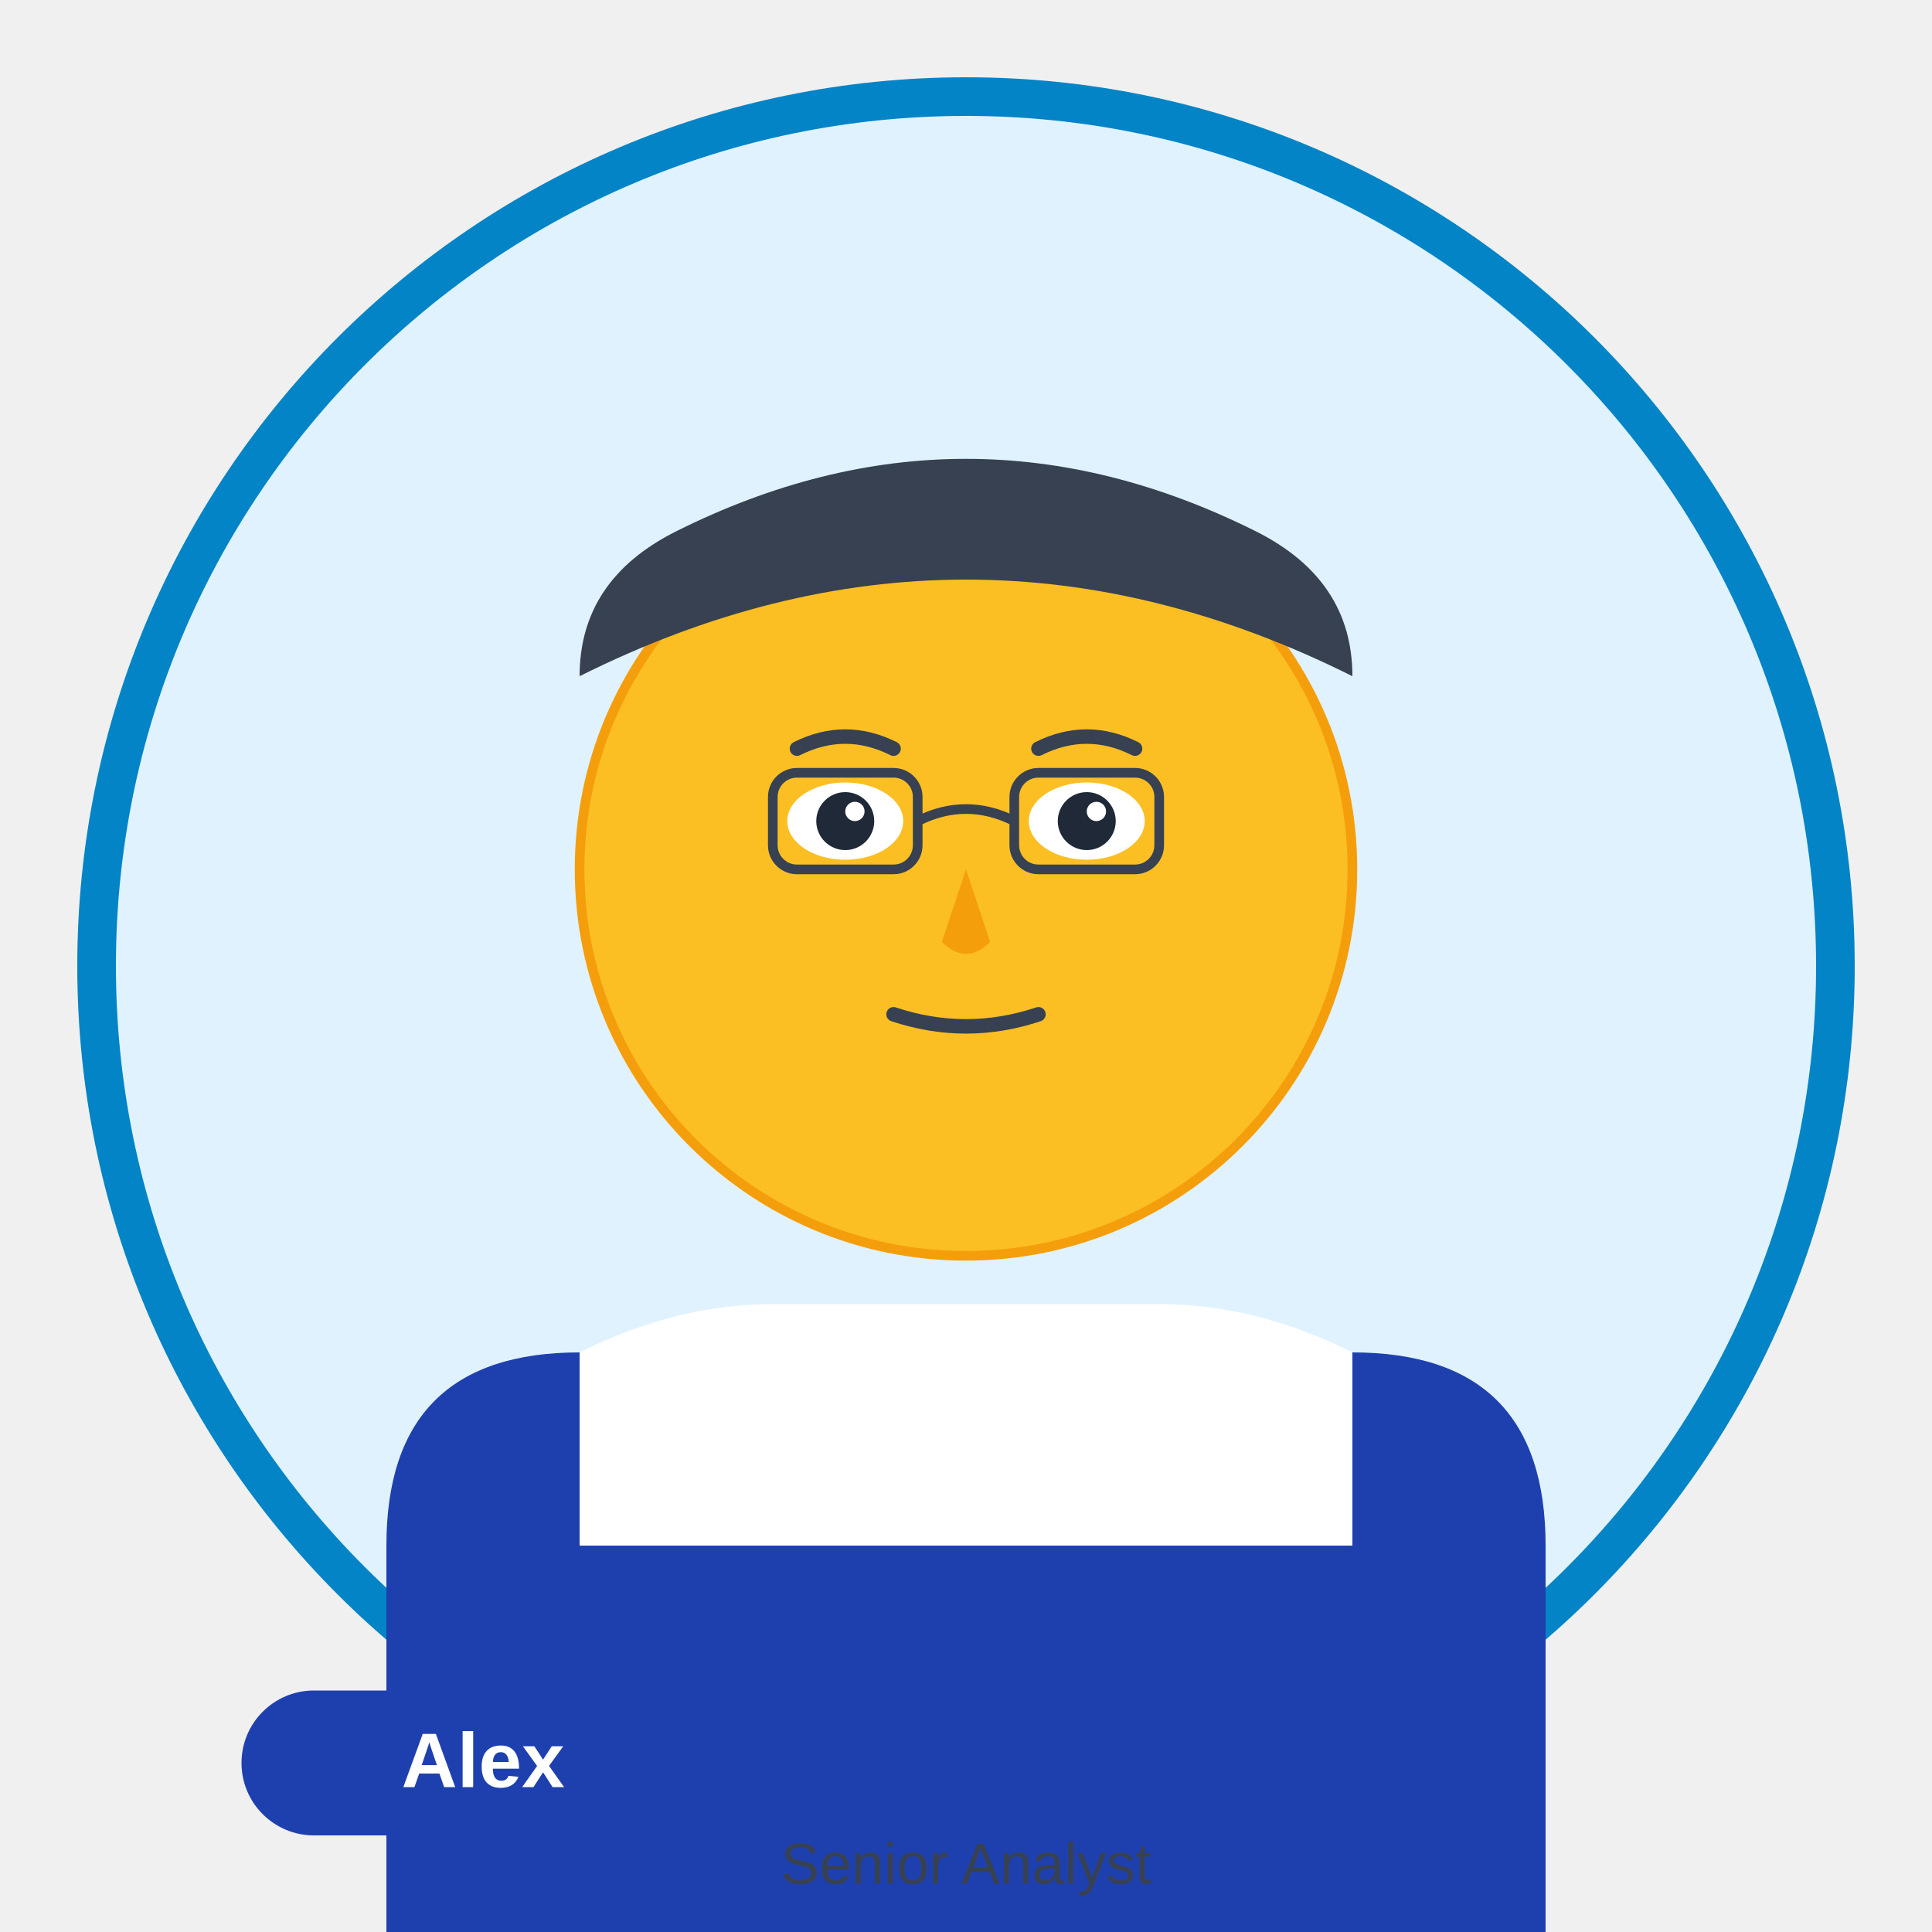
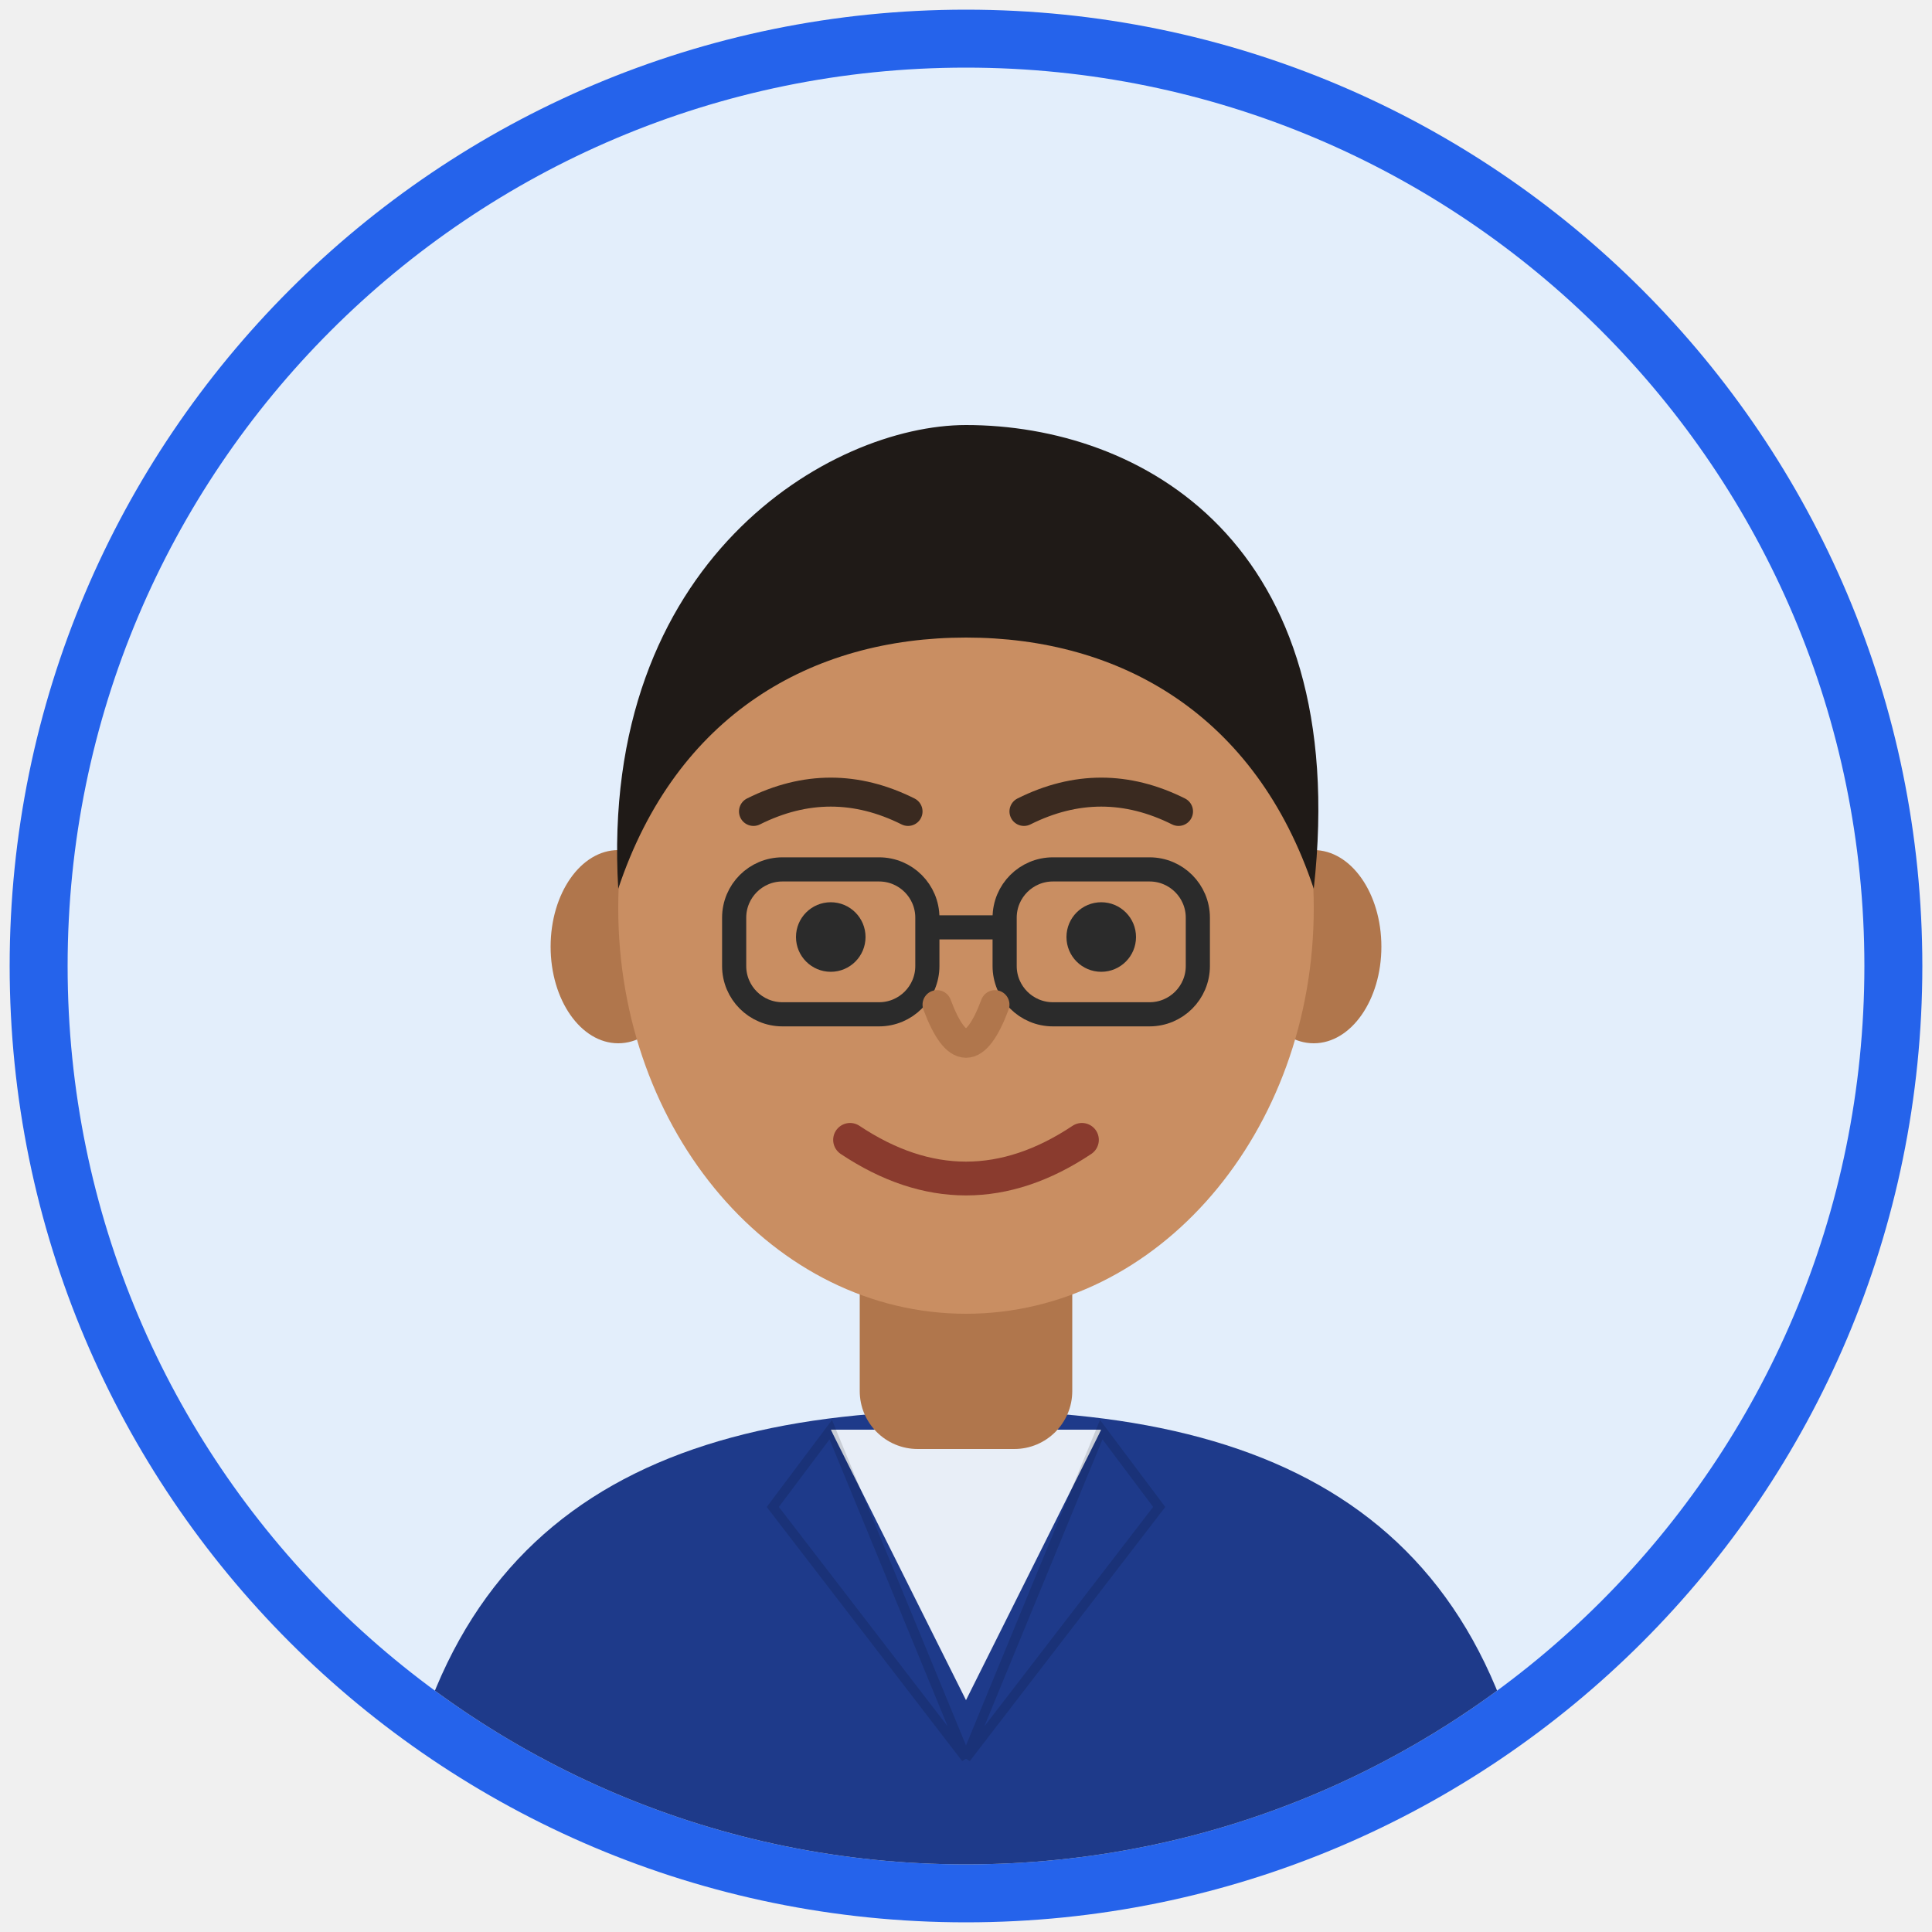
- <svg xmlns="http://www.w3.org/2000/svg" viewBox="0 0 400 400">
-   <circle cx="200" cy="200" r="180" fill="#e0f2fe" stroke="#0284c7" stroke-width="8" />
-   <path d="M80 320 Q80 280 120 280 L280 280 Q320 280 320 320 L320 400 L80 400 Z" fill="#1e40af" />
-   <path d="M120 280 Q140 270 160 270 L240 270 Q260 270 280 280 L280 320 L120 320 Z" fill="#ffffff" />
-   <circle cx="200" cy="180" r="80" fill="#fbbf24" stroke="#f59e0b" stroke-width="2" />
-   <path d="M120 140 Q200 100 280 140 Q280 120 260 110 Q200 80 140 110 Q120 120 120 140" fill="#374151" />
-   <ellipse cx="175" cy="170" rx="12" ry="8" fill="#ffffff" />
-   <ellipse cx="225" cy="170" rx="12" ry="8" fill="#ffffff" />
-   <circle cx="175" cy="170" r="6" fill="#1f2937" />
-   <circle cx="225" cy="170" r="6" fill="#1f2937" />
-   <circle cx="177" cy="168" r="2" fill="#ffffff" />
-   <circle cx="227" cy="168" r="2" fill="#ffffff" />
-   <path d="M165 155 Q175 150 185 155" stroke="#374151" stroke-width="3" fill="none" stroke-linecap="round" />
-   <path d="M215 155 Q225 150 235 155" stroke="#374151" stroke-width="3" fill="none" stroke-linecap="round" />
-   <path d="M200 180 L195 195 Q200 200 205 195 Z" fill="#f59e0b" />
-   <path d="M185 210 Q200 215 215 210" stroke="#374151" stroke-width="3" fill="none" stroke-linecap="round" />
-   <rect x="160" y="160" width="30" height="20" rx="5" fill="none" stroke="#374151" stroke-width="2" />
-   <rect x="210" y="160" width="30" height="20" rx="5" fill="none" stroke="#374151" stroke-width="2" />
-   <path d="M190 170 Q200 165 210 170" stroke="#374151" stroke-width="2" fill="none" />
-   <rect x="50" y="350" width="100" height="30" rx="15" fill="#1e40af" />
-   <text x="100" y="370" text-anchor="middle" fill="white" font-family="Arial, sans-serif" font-size="16" font-weight="bold">Alex</text>
-   <text x="200" y="390" text-anchor="middle" fill="#374151" font-family="Arial, sans-serif" font-size="12">Senior Analyst</text>
+ <svg xmlns="http://www.w3.org/2000/svg" viewBox="0 0 200 200" role="img">
+   <circle cx="100" cy="100" r="96" fill="#E3EEFB" stroke="#2563EB" stroke-width="6" />
+   <clipPath id="c">
+     <circle cx="100" cy="100" r="93" />
+   </clipPath>
+   <g clip-path="url(#c)">
+     <path d="M40 200 C42 160 64 146 100 146 C136 146 158 160 160 200 Z" fill="#1E3A8A" />
+     <path d="M86 148 L100 176 L114 148 Z" fill="#E8EEF7" />
+     <path d="M86 148 L80 156 L100 182 Z M114 148 L120 156 L100 182 Z" fill="#1E3A8A" stroke="#00000022" />
+     <rect x="89" y="124" width="22" height="26" rx="6" fill="#B0764C" />
+     <ellipse cx="64" cy="98" rx="7" ry="10" fill="#B0764C" />
+     <ellipse cx="136" cy="98" rx="7" ry="10" fill="#B0764C" />
+     <ellipse cx="100" cy="94" rx="36" ry="42" fill="#C98E62" />
+     <path d="M64 92 C62 58 86 44 100 44 C118 44 140 56 136 92 C130 74 116 66 100 66 C84 66 70 74 64 92 Z" fill="#1F1A17" />
+     <path d="M78 84 Q86 80 94 84 M106 84 Q114 80 122 84" stroke="#3A2A20" stroke-width="3" fill="none" stroke-linecap="round" />
+     <circle cx="86" cy="97" r="3.6" fill="#2B2B2B" />
+     <circle cx="114" cy="97" r="3.6" fill="#2B2B2B" />
+     <g fill="none" stroke="#2B2B2B" stroke-width="2.5">
+       <rect x="76" y="90" width="20" height="15" rx="5" />
+       <rect x="104" y="90" width="20" height="15" rx="5" />
+       <path d="M96 96 L104 96" />
+     </g>
+     <path d="M97 104 Q100 112 103 104" stroke="#B0764C" stroke-width="3" fill="none" stroke-linecap="round" />
+     <path d="M88 118 Q100 126 112 118" stroke="#8A3B2E" stroke-width="3.5" fill="none" stroke-linecap="round" />
+   </g>
</svg>
